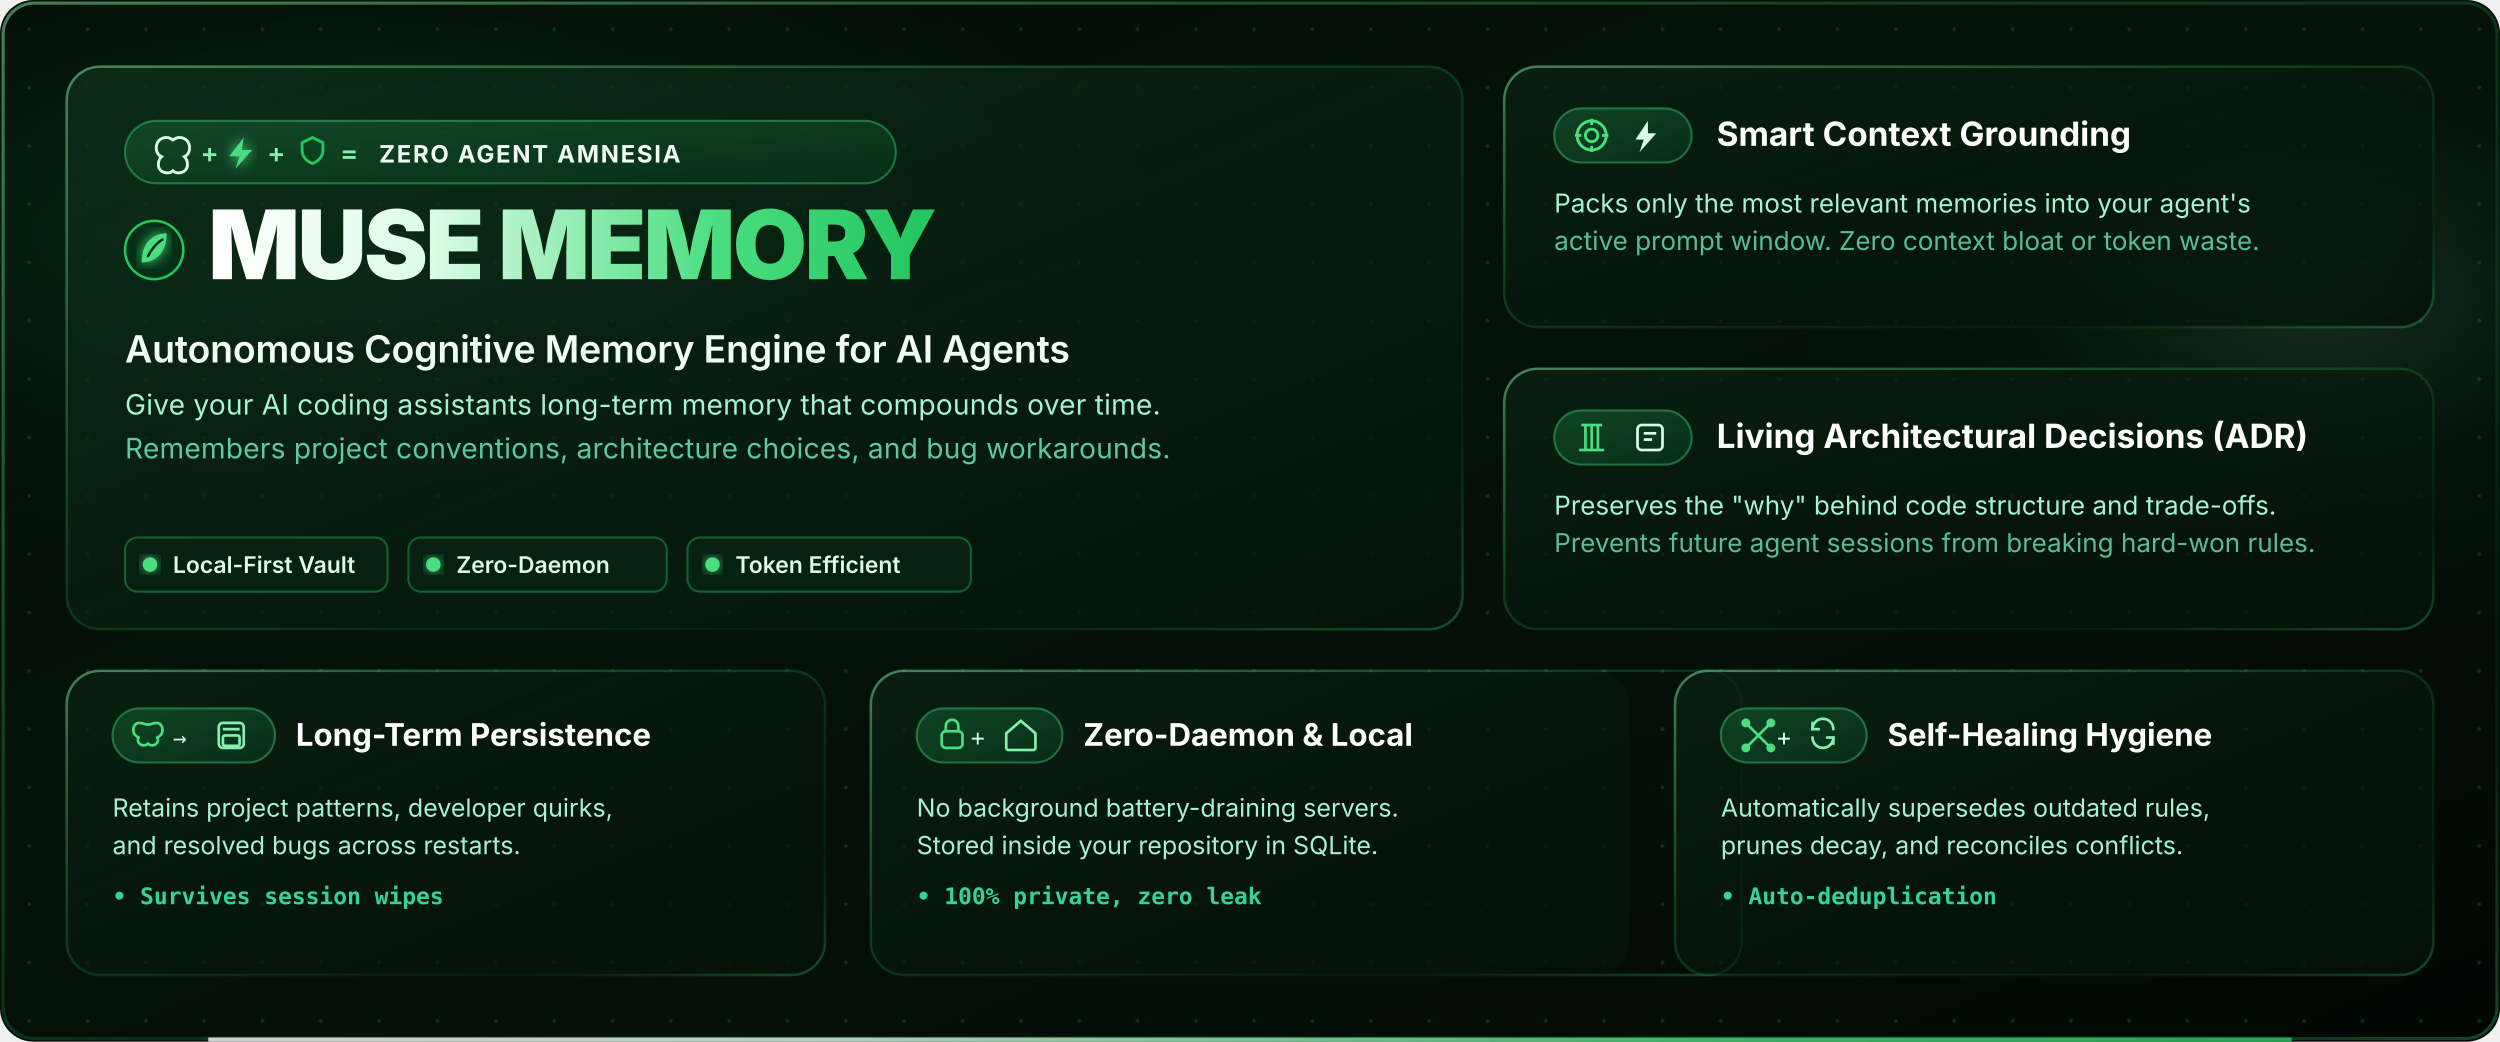
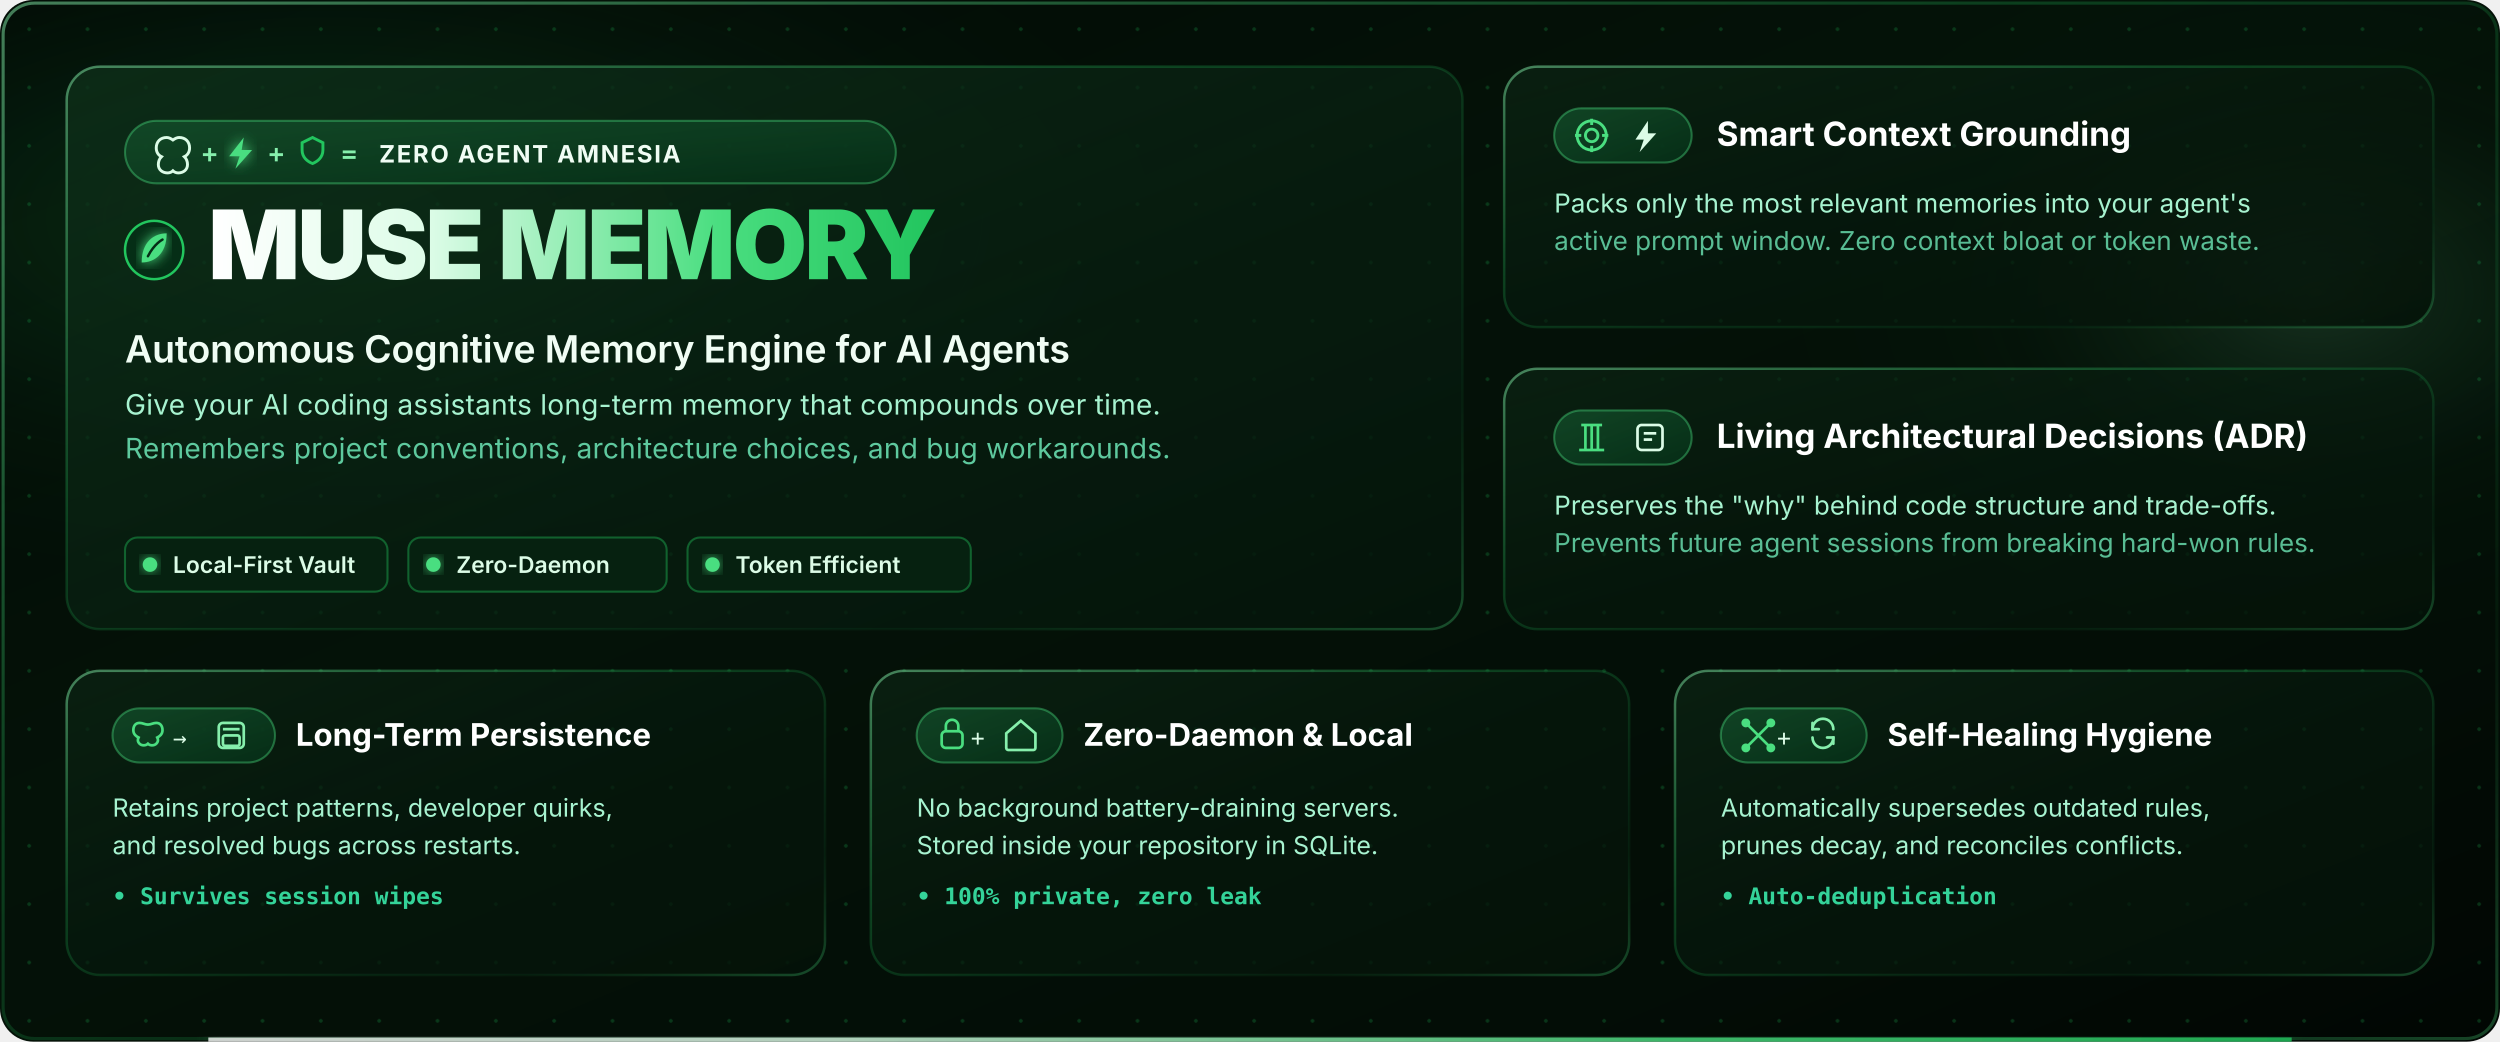
<svg xmlns="http://www.w3.org/2000/svg" viewBox="0 0 1200 500" width="100%" height="100%">
  <defs>
    <linearGradient id="ultraDarkBg" x1="0%" y1="0%" x2="100%" y2="100%">
      <stop offset="0%" stop-color="#020904" />
      <stop offset="40%" stop-color="#041208" />
      <stop offset="80%" stop-color="#030d06" />
      <stop offset="100%" stop-color="#010603" />
    </linearGradient>
    <linearGradient id="bambooTitleGrad" x1="0%" y1="0%" x2="100%" y2="0%">
      <stop offset="0%" stop-color="#ffffff" />
      <stop offset="30%" stop-color="#dcfce7" />
      <stop offset="70%" stop-color="#4ade80" />
      <stop offset="100%" stop-color="#22c55e" />
    </linearGradient>
    <linearGradient id="bambooGlow" x1="0%" y1="0%" x2="100%" y2="100%">
      <stop offset="0%" stop-color="#4ade80" stop-opacity="1" />
      <stop offset="100%" stop-color="#16a34a" stop-opacity="0.8" />
    </linearGradient>
    <linearGradient id="mintGlow" x1="0%" y1="0%" x2="100%" y2="100%">
      <stop offset="0%" stop-color="#f0fdf4" />
      <stop offset="100%" stop-color="#86efac" />
    </linearGradient>
    <linearGradient id="glassCardBg" x1="0%" y1="0%" x2="100%" y2="100%">
      <stop offset="0%" stop-color="#0b2413" stop-opacity="0.75" />
      <stop offset="50%" stop-color="#06190d" stop-opacity="0.65" />
      <stop offset="100%" stop-color="#041208" stop-opacity="0.85" />
    </linearGradient>
    <linearGradient id="heroGlassCardBg" x1="0%" y1="0%" x2="100%" y2="100%">
      <stop offset="0%" stop-color="#0e2f19" stop-opacity="0.8" />
      <stop offset="60%" stop-color="#071e10" stop-opacity="0.7" />
      <stop offset="100%" stop-color="#04140a" stop-opacity="0.9" />
    </linearGradient>
    <linearGradient id="glassBorder" x1="0%" y1="0%" x2="100%" y2="100%">
      <stop offset="0%" stop-color="#86efac" stop-opacity="0.5" />
      <stop offset="40%" stop-color="#22c55e" stop-opacity="0.25" />
      <stop offset="80%" stop-color="#15803d" stop-opacity="0.1" />
      <stop offset="100%" stop-color="#4ade80" stop-opacity="0.3" />
    </linearGradient>
    <linearGradient id="rebusBadgeGrad" x1="0%" y1="0%" x2="100%" y2="100%">
      <stop offset="0%" stop-color="#14532d" stop-opacity="0.7" />
      <stop offset="100%" stop-color="#052e16" stop-opacity="0.9" />
    </linearGradient>
    <filter id="bloom-bamboo" x="-20%" y="-20%" width="140%" height="140%">
      <feGaussianBlur stdDeviation="8" result="blur1" />
      <feGaussianBlur stdDeviation="16" result="blur2" />
      <feMerge>
        <feMergeNode in="blur2" />
        <feMergeNode in="blur1" />
        <feMergeNode in="SourceGraphic" />
      </feMerge>
    </filter>
    <filter id="soft-glow" x="-20%" y="-20%" width="140%" height="140%">
      <feGaussianBlur stdDeviation="3" result="blur" />
      <feMerge>
        <feMergeNode in="blur" />
        <feMergeNode in="SourceGraphic" />
      </feMerge>
    </filter>
    <radialGradient id="ambientBambooHero" cx="20%" cy="30%" r="55%">
      <stop offset="0%" stop-color="#22c55e" stop-opacity="0.18" />
      <stop offset="60%" stop-color="#16a34a" stop-opacity="0.04" />
      <stop offset="100%" stop-color="#000000" stop-opacity="0" />
    </radialGradient>
    <radialGradient id="ambientMintRight" cx="85%" cy="35%" r="50%">
      <stop offset="0%" stop-color="#86efac" stop-opacity="0.15" />
      <stop offset="50%" stop-color="#15803d" stop-opacity="0.03" />
      <stop offset="100%" stop-color="#000000" stop-opacity="0" />
    </radialGradient>
    <pattern id="bentoMesh" width="28" height="28" patternUnits="userSpaceOnUse">
      <circle cx="14" cy="14" r="0.9" fill="#22c55e" fill-opacity="0.22" />
    </pattern>
  </defs>
  <rect x="0" y="0" width="1200" height="500" rx="16" fill="url(#ultraDarkBg)" />
  <rect x="0" y="0" width="1200" height="500" rx="16" fill="url(#bentoMesh)" />
  <rect x="0" y="0" width="800" height="350" fill="url(#ambientBambooHero)" rx="16" />
  <rect x="600" y="0" width="600" height="400" fill="url(#ambientMintRight)" rx="16" />
  <rect x="1.5" y="1.5" width="1197" height="497" rx="15" fill="none" stroke="url(#glassBorder)" stroke-width="1.5" />
  <g transform="translate(32, 32)">
    <rect width="670" height="270" rx="16" fill="url(#heroGlassCardBg)" />
    <rect width="670" height="270" rx="16" fill="none" stroke="url(#glassBorder)" stroke-width="1.2" />
    <g transform="translate(28, 26)">
      <rect width="370" height="30" rx="15" fill="url(#rebusBadgeGrad)" stroke="#4ade80" stroke-opacity="0.4" stroke-width="1" />
      <g transform="translate(14, 6)">
        <path d="M 6 2 C 3 2 1 4 1 7 C 1 9 2 10.5 3.5 11.2 C 2.5 12.2 2 13.5 2 15 C 2 17.5 4 19 6.5 19 C 7.5 19 8.5 18.5 9 18 C 9.5 18.5 10.5 19 11.5 19 C 14 19 16 17.5 16 15 C 16 13.5 15.5 12.2 14.5 11.2 C 16 10.5 17 9 17 7 C 17 4 15 2 12 2 C 11 2 10 2.5 9 3.2 C 8 2.5 7 2 6 2 Z" fill="none" stroke="#dcfce7" stroke-width="1.4" />
      </g>
      <text x="37" y="20" fill="#86efac" font-family="'JetBrains Mono', monospace, sans-serif" font-size="12" font-weight="700">+</text>
      <path d="M 57 8 L 50 17 L 55 17 L 53 23 L 61 14 L 56 14 Z" fill="#4ade80" filter="url(#soft-glow)" />
      <text x="69" y="20" fill="#86efac" font-family="'JetBrains Mono', monospace, sans-serif" font-size="12" font-weight="700">+</text>
      <g transform="translate(85, 7)" stroke="#22c55e" stroke-width="1.4" fill="none">
        <path d="M 5 1 L 10 3.5 v 3.5 c 0 3.5 -2.5 5.5 -5 6.5 c -2.5 -1 -5 -3 -5 -6.5 v -3.5 Z" />
      </g>
      <text x="104" y="20" fill="#86efac" font-family="'JetBrains Mono', monospace, sans-serif" font-size="12" font-weight="700">=</text>
      <text x="122" y="20" fill="#f0fdf4" font-family="-apple-system, BlinkMacSystemFont, 'Segoe UI', 'Inter', sans-serif" font-size="11.5" font-weight="700" letter-spacing="0.8">ZERO AGENT AMNESIA</text>
    </g>
    <g transform="translate(28, 102)">
      <g transform="translate(0, -28)">
        <ellipse cx="14" cy="14" rx="14" ry="14" fill="#052e16" stroke="#22c55e" stroke-width="1.2" />
        <path d="M 8 20 C 8 10 14 6 20 6 C 20 16 14 20 8 20 Z" fill="#4ade80" filter="url(#soft-glow)" />
        <path d="M 11 17 C 14 11 18 9 18 9" stroke="#052e16" stroke-width="1.2" stroke-linecap="round" fill="none" />
      </g>
      <text x="40" y="0" fill="url(#bambooTitleGrad)" font-family="-apple-system, BlinkMacSystemFont, 'Segoe UI', 'Inter', Roboto, sans-serif" font-size="46" font-weight="900" letter-spacing="-1.2">
        MUSE MEMORY
      </text>
    </g>
    <g transform="translate(28, 142)">
      <text x="0" y="0" fill="#f0fdf4" font-family="-apple-system, BlinkMacSystemFont, 'Segoe UI', 'Inter', Roboto, sans-serif" font-size="18" font-weight="600" letter-spacing="-0.1">
        Autonomous Cognitive Memory Engine for AI Agents
      </text>
      <text x="0" y="25" fill="#a7f3d0" font-family="-apple-system, BlinkMacSystemFont, 'Segoe UI', 'Inter', Roboto, sans-serif" font-size="13.5" font-weight="400" letter-spacing="0.1">
        Give your AI coding assistants long-term memory that compounds over time.
      </text>
      <text x="0" y="46" fill="#6ee7b7" fill-opacity="0.85" font-family="-apple-system, BlinkMacSystemFont, 'Segoe UI', 'Inter', Roboto, sans-serif" font-size="13.5" font-weight="400" letter-spacing="0.1">
        Remembers project conventions, architecture choices, and bug workarounds.
      </text>
    </g>
    <g transform="translate(28, 226)">
      <rect width="126" height="26" rx="6" fill="#062110" stroke="#22c55e" stroke-opacity="0.4" stroke-width="1" />
      <circle cx="12" cy="13" r="3.5" fill="#4ade80" filter="url(#soft-glow)" />
      <text x="23" y="17" fill="#dcfce7" font-family="-apple-system, BlinkMacSystemFont, 'Segoe UI', 'Inter', sans-serif" font-size="11" font-weight="600">Local-First Vault</text>
      <g transform="translate(136, 0)">
        <rect width="124" height="26" rx="6" fill="#062110" stroke="#22c55e" stroke-opacity="0.4" stroke-width="1" />
        <circle cx="12" cy="13" r="3.5" fill="#4ade80" filter="url(#soft-glow)" />
        <text x="23" y="17" fill="#dcfce7" font-family="-apple-system, BlinkMacSystemFont, 'Segoe UI', 'Inter', sans-serif" font-size="11" font-weight="600">Zero-Daemon</text>
      </g>
      <g transform="translate(270, 0)">
        <rect width="136" height="26" rx="6" fill="#062110" stroke="#22c55e" stroke-opacity="0.4" stroke-width="1" />
        <circle cx="12" cy="13" r="3.5" fill="#4ade80" filter="url(#soft-glow)" />
        <text x="23" y="17" fill="#dcfce7" font-family="-apple-system, BlinkMacSystemFont, 'Segoe UI', 'Inter', sans-serif" font-size="11" font-weight="600">Token Efficient</text>
      </g>
    </g>
  </g>
  <g transform="translate(722, 32)">
    <rect width="446" height="125" rx="16" fill="url(#glassCardBg)" />
    <rect width="446" height="125" rx="16" fill="none" stroke="url(#glassBorder)" stroke-width="1.2" />
    <g transform="translate(24, 20)">
      <rect width="66" height="26" rx="13" fill="url(#rebusBadgeGrad)" stroke="#4ade80" stroke-opacity="0.4" stroke-width="1" />
      <g transform="translate(10, 5)" stroke="#4ade80" stroke-width="1.4" fill="none">
        <circle cx="8" cy="8" r="7" />
        <circle cx="8" cy="8" r="3" />
        <line x1="8" y1="0" x2="8" y2="3" />
        <line x1="8" y1="13" x2="8" y2="16" />
        <line x1="0" y1="8" x2="3" y2="8" />
        <line x1="13" y1="8" x2="16" y2="8" />
      </g>
      <path d="M 45 6 L 39 15 L 43 15 L 41 21 L 49 12 L 45 12 Z" fill="#dcfce7" />
    </g>
    <text x="102" y="38" fill="#ffffff" font-family="-apple-system, BlinkMacSystemFont, 'Segoe UI', 'Inter', sans-serif" font-size="16" font-weight="700">
      Smart Context Grounding
    </text>
    <text x="24" y="70" fill="#a7f3d0" font-family="-apple-system, BlinkMacSystemFont, 'Segoe UI', 'Inter', sans-serif" font-size="12.5" font-weight="400">
      Packs only the most relevant memories into your agent's
    </text>
    <text x="24" y="88" fill="#6ee7b7" fill-opacity="0.8" font-family="-apple-system, BlinkMacSystemFont, 'Segoe UI', 'Inter', sans-serif" font-size="12.5" font-weight="400">
      active prompt window. Zero context bloat or token waste.
    </text>
  </g>
  <g transform="translate(722, 177)">
    <rect width="446" height="125" rx="16" fill="url(#glassCardBg)" />
    <rect width="446" height="125" rx="16" fill="none" stroke="url(#glassBorder)" stroke-width="1.2" />
    <g transform="translate(24, 20)">
      <rect width="66" height="26" rx="13" fill="url(#rebusBadgeGrad)" stroke="#4ade80" stroke-opacity="0.4" stroke-width="1" />
      <g transform="translate(10, 5)" stroke="#4ade80" stroke-width="1.3" fill="none">
        <line x1="2" y1="14" x2="14" y2="14" />
        <line x1="3" y1="2" x2="13" y2="2" />
        <line x1="5" y1="2" x2="5" y2="14" />
        <line x1="8" y1="2" x2="8" y2="14" />
        <line x1="11" y1="2" x2="11" y2="14" />
      </g>
      <g transform="translate(38, 5)" stroke="#dcfce7" stroke-width="1.3" fill="none">
        <rect x="2" y="2" width="12" height="12" rx="2" />
        <line x1="5" y1="6" x2="11" y2="6" />
        <line x1="5" y1="9" x2="9" y2="9" />
      </g>
    </g>
    <text x="102" y="38" fill="#ffffff" font-family="-apple-system, BlinkMacSystemFont, 'Segoe UI', 'Inter', sans-serif" font-size="16" font-weight="700">
      Living Architectural Decisions (ADR)
    </text>
    <text x="24" y="70" fill="#a7f3d0" font-family="-apple-system, BlinkMacSystemFont, 'Segoe UI', 'Inter', sans-serif" font-size="12.5" font-weight="400">
      Preserves the "why" behind code structure and trade-offs.
    </text>
    <text x="24" y="88" fill="#6ee7b7" fill-opacity="0.8" font-family="-apple-system, BlinkMacSystemFont, 'Segoe UI', 'Inter', sans-serif" font-size="12.5" font-weight="400">
      Prevents future agent sessions from breaking hard-won rules.
    </text>
  </g>
  <g transform="translate(32, 322)">
    <rect width="364" height="146" rx="16" fill="url(#glassCardBg)" />
    <rect width="364" height="146" rx="16" fill="none" stroke="url(#glassBorder)" stroke-width="1.2" />
    <g transform="translate(22, 18)">
      <rect width="78" height="26" rx="13" fill="url(#rebusBadgeGrad)" stroke="#4ade80" stroke-opacity="0.4" stroke-width="1" />
      <g transform="translate(9, 5)" stroke="#4ade80" stroke-width="1.3" fill="none">
        <path d="M 4 2 C 2 2 1 3.5 1 5.5 C 1 7.5 2.5 8.5 3.5 9 C 3 10 3 11 4 12 C 5 13 7 13 8 12 C 9 13 11 13 12 12 C 13 11 13 10 12.5 9 C 13.5 8.5 15 7.5 15 5.5 C 15 3.5 14 2 12 2 C 10.5 2 9.5 2.8 8 2.8 C 6.5 2.8 5.5 2 4 2 Z" />
      </g>
      <text x="29" y="18" fill="#dcfce7" font-family="monospace" font-size="11">→</text>
      <g transform="translate(49, 5)" stroke="#86efac" stroke-width="1.3" fill="none">
        <rect x="2" y="2" width="12" height="12" rx="2" />
        <line x1="4" y1="5" x2="12" y2="5" />
        <rect x="4" y="8" width="8" height="5" rx="1" />
      </g>
    </g>
    <text x="110" y="36" fill="#ffffff" font-family="-apple-system, BlinkMacSystemFont, 'Segoe UI', 'Inter', sans-serif" font-size="15" font-weight="700">
      Long-Term Persistence
    </text>
    <text x="22" y="70" fill="#a7f3d0" font-family="-apple-system, BlinkMacSystemFont, 'Segoe UI', 'Inter', sans-serif" font-size="12" font-weight="400">
      Retains project patterns, developer quirks,
    </text>
    <text x="22" y="88" fill="#a7f3d0" font-family="-apple-system, BlinkMacSystemFont, 'Segoe UI', 'Inter', sans-serif" font-size="12" font-weight="400">
      and resolved bugs across restarts.
    </text>
    <text x="22" y="112" fill="#34d399" font-family="'JetBrains Mono', monospace" font-size="11" font-weight="600">
      • Survives session wipes
    </text>
  </g>
  <g transform="translate(418, 322)">
    <rect width="364" height="146" rx="16" fill="url(#glassCardBg)" />
-     <rect width="418" height="146" rx="16" fill="none" stroke="url(#glassBorder)" stroke-width="1.2" />
+     <rect width="364" height="146" rx="16" fill="none" stroke="url(#glassBorder)" stroke-width="1.2" />
    <g transform="translate(22, 18)">
      <rect width="70" height="26" rx="13" fill="url(#rebusBadgeGrad)" stroke="#4ade80" stroke-opacity="0.4" stroke-width="1" />
      <g transform="translate(10, 5)" stroke="#4ade80" stroke-width="1.3" fill="none">
        <rect x="2" y="6" width="10" height="8" rx="2" />
        <path d="M 4 6 V 3.5 a 3 3 0 0 1 6 0 V 6" />
      </g>
      <text x="26" y="18" fill="#dcfce7" font-family="monospace" font-size="11">+</text>
      <g transform="translate(42, 5)" stroke="#86efac" stroke-width="1.3" fill="none">
        <path d="M 1 7 L 8 1 L 15 7 v 7 a 1 1 0 0 1 -1 1 h -12 a 1 1 0 0 1 -1 -1 Z" />
      </g>
    </g>
    <text x="102" y="36" fill="#ffffff" font-family="-apple-system, BlinkMacSystemFont, 'Segoe UI', 'Inter', sans-serif" font-size="15" font-weight="700">
      Zero-Daemon &amp; Local
    </text>
    <text x="22" y="70" fill="#a7f3d0" font-family="-apple-system, BlinkMacSystemFont, 'Segoe UI', 'Inter', sans-serif" font-size="12" font-weight="400">
      No background battery-draining servers.
    </text>
    <text x="22" y="88" fill="#a7f3d0" font-family="-apple-system, BlinkMacSystemFont, 'Segoe UI', 'Inter', sans-serif" font-size="12" font-weight="400">
      Stored inside your repository in SQLite.
    </text>
    <text x="22" y="112" fill="#34d399" font-family="'JetBrains Mono', monospace" font-size="11" font-weight="600">
      • 100% private, zero leak
    </text>
  </g>
  <g transform="translate(804, 322)">
    <rect width="364" height="146" rx="16" fill="url(#glassCardBg)" />
    <rect width="364" height="146" rx="16" fill="none" stroke="url(#glassBorder)" stroke-width="1.2" />
    <g transform="translate(22, 18)">
      <rect width="70" height="26" rx="13" fill="url(#rebusBadgeGrad)" stroke="#4ade80" stroke-opacity="0.4" stroke-width="1" />
      <g transform="translate(10, 5)" stroke="#4ade80" stroke-width="1.3" fill="none">
        <path d="M 2 2 C 7 7 9 9 14 14 M 14 2 C 9 7 7 9 2 14" />
        <circle cx="2" cy="2" r="1.5" fill="#4ade80" />
        <circle cx="14" cy="14" r="1.5" fill="#4ade80" />
        <circle cx="14" cy="2" r="1.5" fill="#4ade80" />
        <circle cx="2" cy="14" r="1.5" fill="#4ade80" />
      </g>
      <text x="27" y="18" fill="#dcfce7" font-family="monospace" font-size="11">+</text>
      <g transform="translate(42, 5)" stroke="#86efac" stroke-width="1.3" fill="none" stroke-linecap="round">
        <path d="M 12 5 A 5 5 0 0 0 2 5" />
        <path d="M 2 2 v 3 h 3" />
        <path d="M 2 9 A 5 5 0 0 0 12 9" />
        <path d="M 12 12 v -3 h -3" />
      </g>
    </g>
    <text x="102" y="36" fill="#ffffff" font-family="-apple-system, BlinkMacSystemFont, 'Segoe UI', 'Inter', sans-serif" font-size="15" font-weight="700">
      Self-Healing Hygiene
    </text>
    <text x="22" y="70" fill="#a7f3d0" font-family="-apple-system, BlinkMacSystemFont, 'Segoe UI', 'Inter', sans-serif" font-size="12" font-weight="400">
      Automatically supersedes outdated rules,
    </text>
    <text x="22" y="88" fill="#a7f3d0" font-family="-apple-system, BlinkMacSystemFont, 'Segoe UI', 'Inter', sans-serif" font-size="12" font-weight="400">
      prunes decay, and reconciles conflicts.
    </text>
    <text x="22" y="112" fill="#34d399" font-family="'JetBrains Mono', monospace" font-size="11" font-weight="600">
      • Auto-deduplication
    </text>
  </g>
  <rect x="100" y="498" width="1000" height="2" fill="url(#bambooTitleGrad)" opacity="0.8" filter="url(#soft-glow)" />
</svg>
